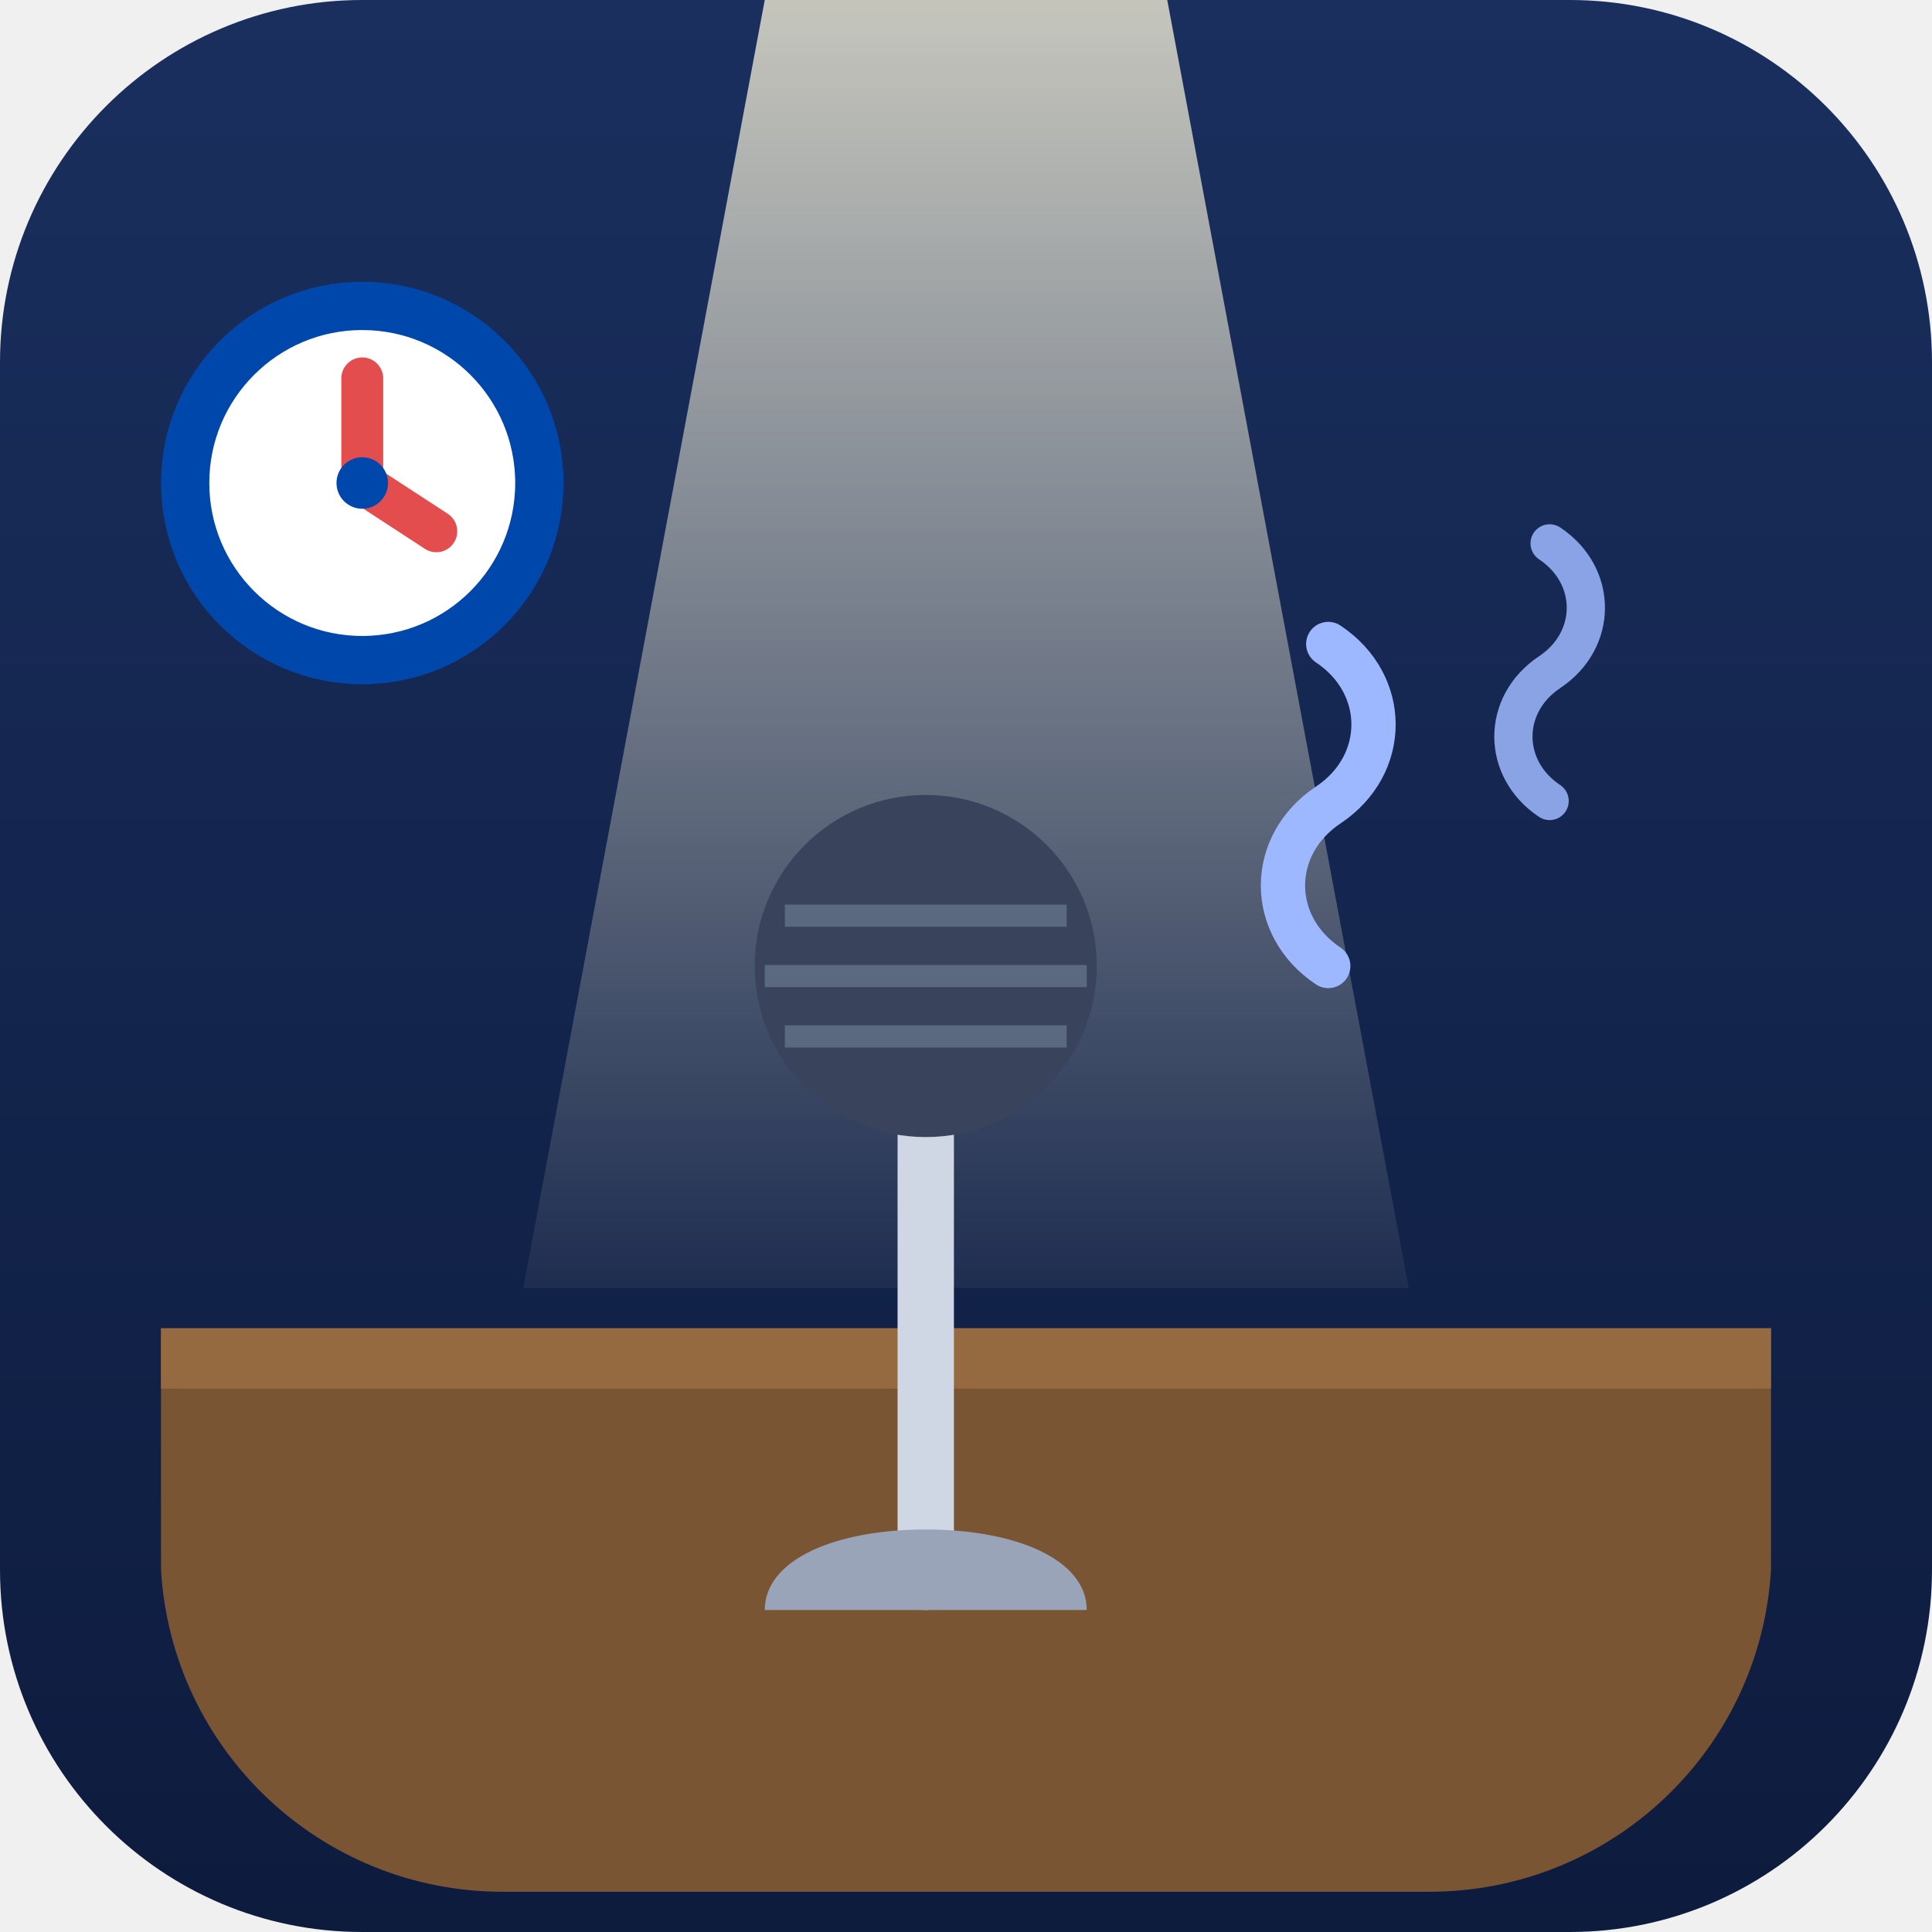
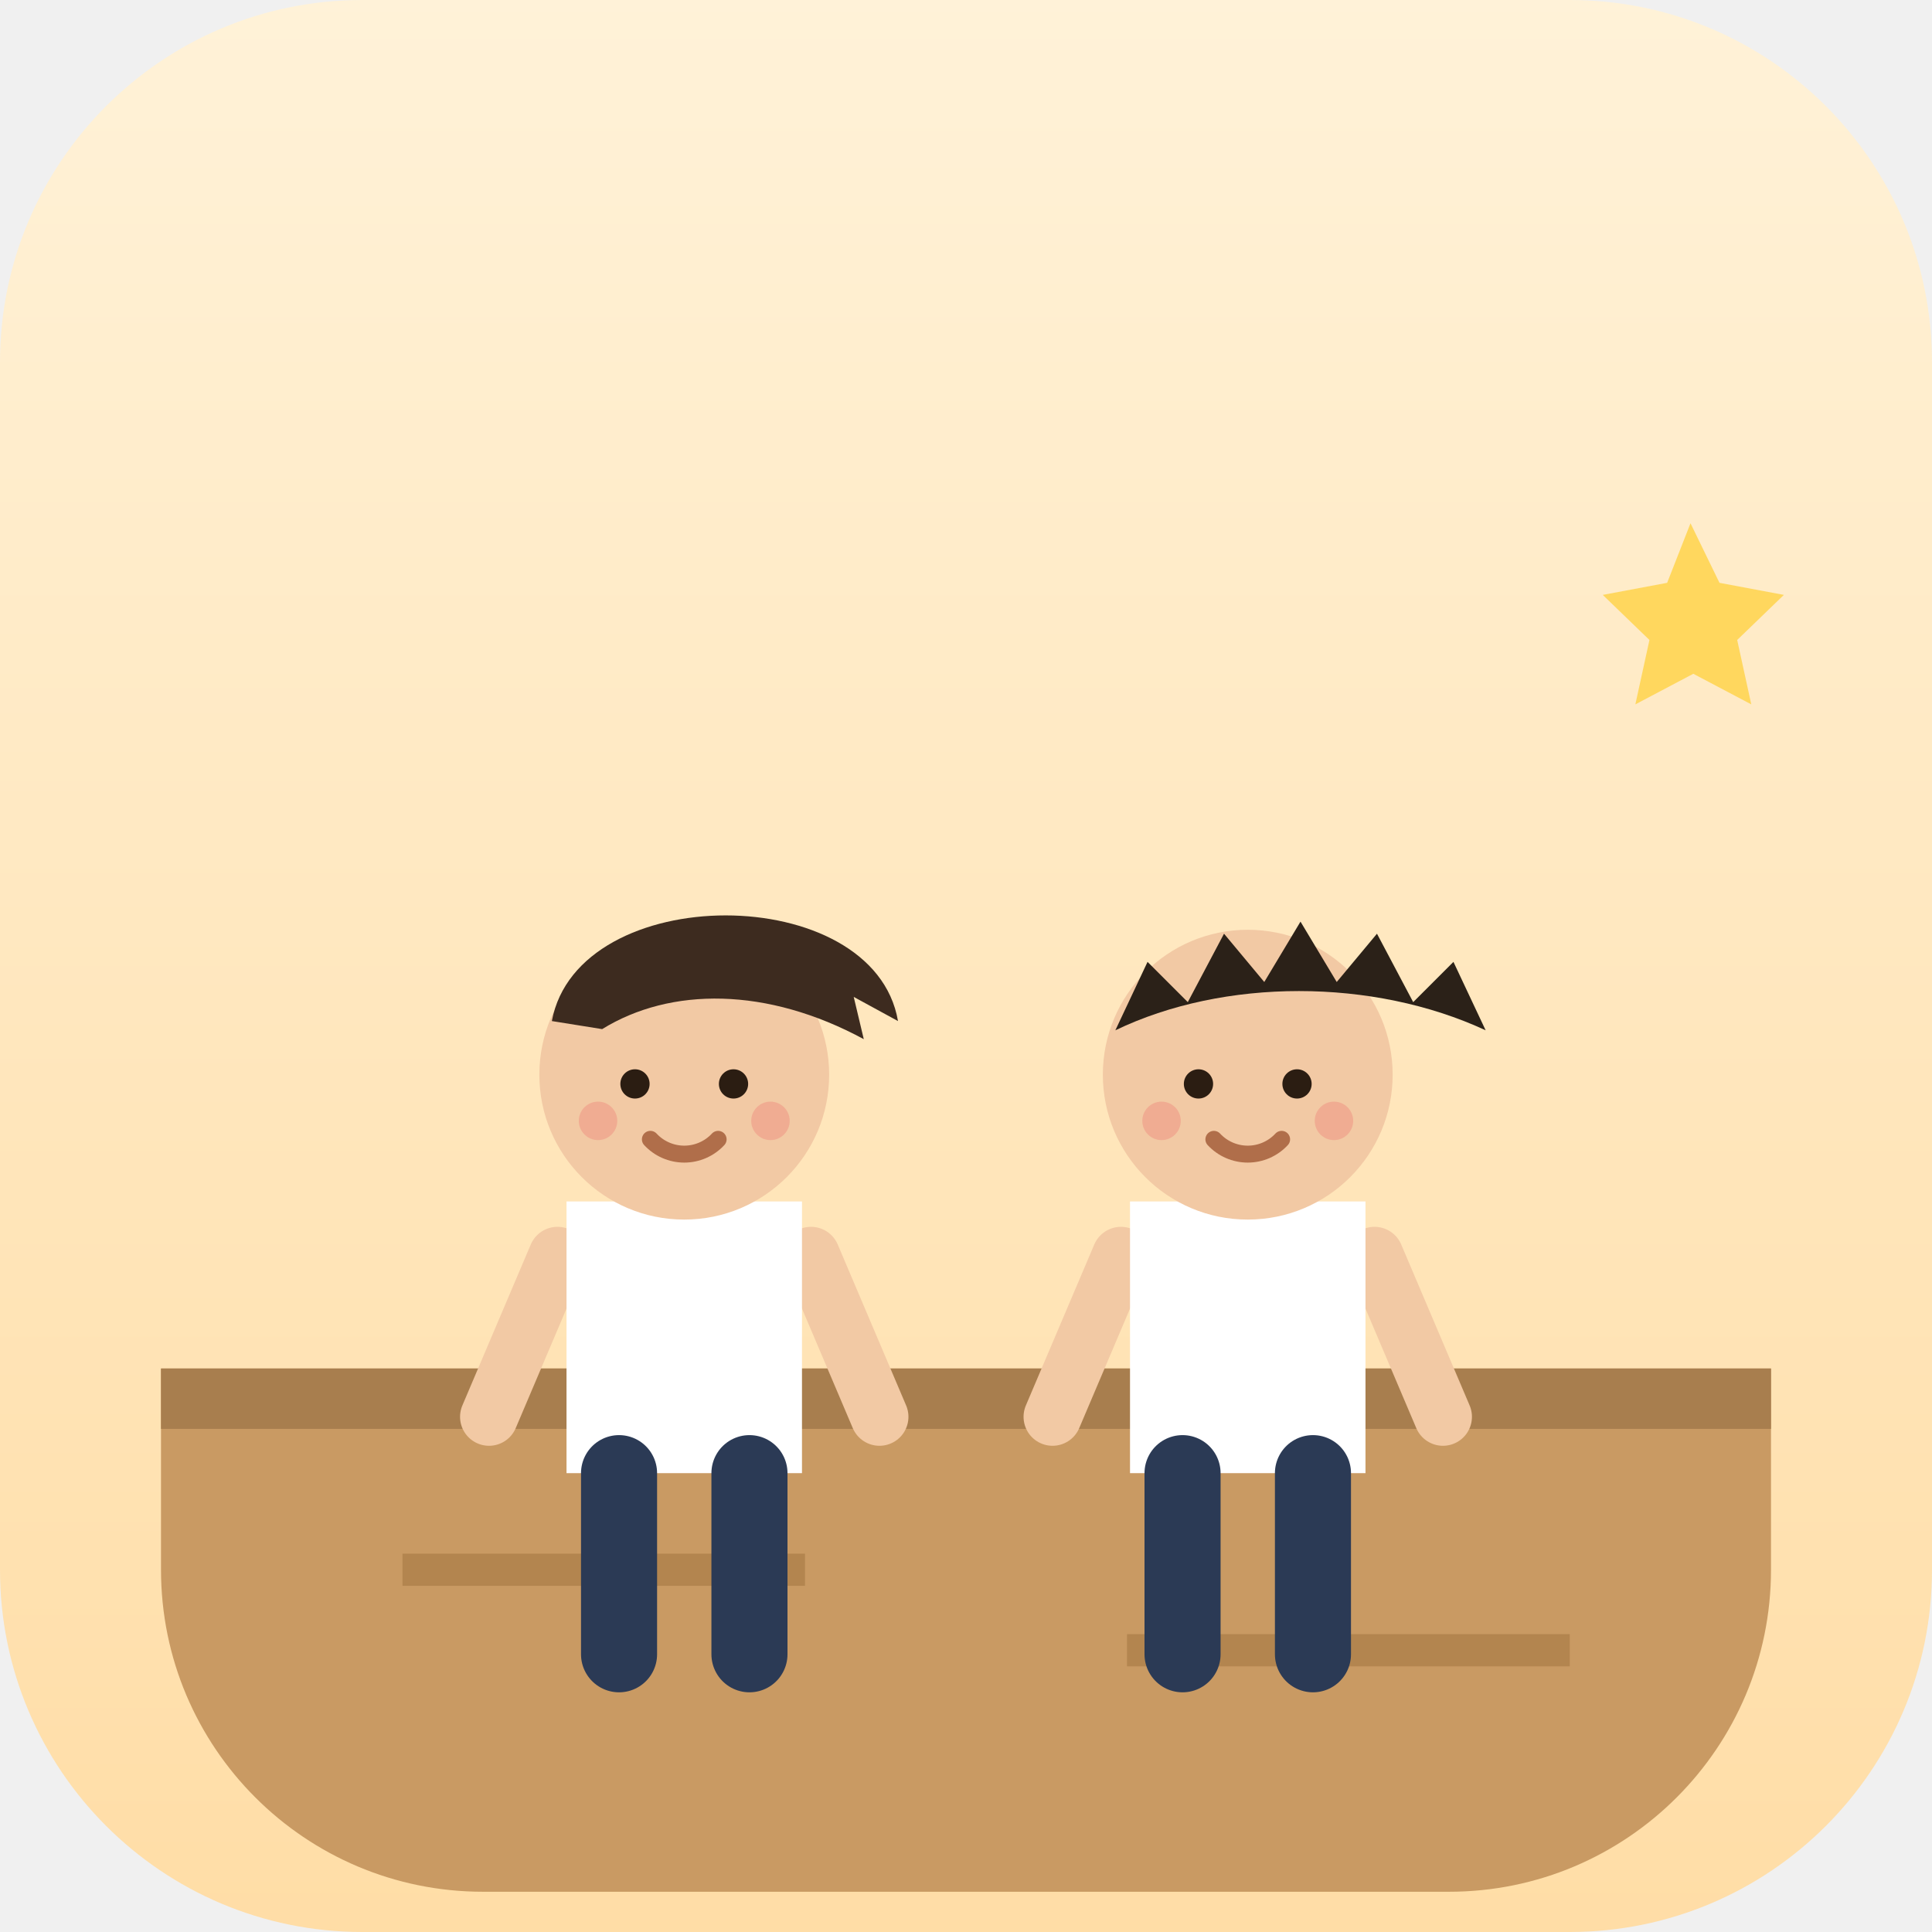
<svg xmlns="http://www.w3.org/2000/svg" width="96" height="96" viewBox="0 0 96 96">
  <defs>
    <linearGradient id="bg11" x1="0" y1="0" x2="0" y2="1">
-       <stop offset="0" stop-color="#1a2f5e" />
-       <stop offset="1" stop-color="#0d1b3d" />
-     </linearGradient>
-     <linearGradient id="bg11s" x1="0" y1="0" x2="0" y2="1">
-       <stop offset="0" stop-color="#fff8dc" stop-opacity=".75" />
-       <stop offset="1" stop-color="#fff8dc" stop-opacity=".05" />
+       <stop offset="0" stop-color="#fff2d8" />
+       <stop offset="1" stop-color="#ffdda6" />
    </linearGradient>
  </defs>
  <rect width="96" height="96" rx="18" fill="url(#bg11)" />
-   <path d="M38 0h20l12 64h-44z" fill="url(#bg11s)" />
-   <path d="M8 66h80v12a17 17 0 0 1-17 16h-46a17 17 0 0 1-17-16z" fill="#7a5533" />
-   <path d="M8 66h80v3h-80z" fill="#956a41" />
+   <path d="M8 68h80v10a16 16 0 0 1-16 16h-48a16 16 0 0 1-16-16z" fill="#c99a63" />
+   <path d="M8 68h80v3h-80z" fill="#a87e4e" />
+   <path d="M20 78h20M56 82h22" stroke="#b3854f" stroke-width="1.6" />
  <g>
-     <rect x="44.6" y="54" width="2.8" height="26" rx="1.4" fill="#cfd6e4" />
-     <path d="M38 80c0-2.5 3.5-4 8-4s8 1.5 8 4z" fill="#9aa4b8" />
-     <circle cx="46" cy="48" r="8.5" fill="#39445c" />
-     <path d="M39 45.5h14M38 48.5h16M39 51.5h14" stroke="#5a6880" stroke-width="1.1" />
-   </g>
-   <g stroke-linecap="round">
-     <path d="M66 32c3 2 3 6 0 8s-3 6 0 8" stroke="#9db8ff" stroke-width="2.2" fill="none" />
-     <path d="M77 27c2.4 1.6 2.4 4.8 0 6.4s-2.4 4.8 0 6.4" stroke="#9db8ff" stroke-width="1.9" fill="none" opacity=".85" />
+     <path d="M27.7 62.4l-3.4 8M40.3 62.4l3.4 8" stroke="#f2c9a4" stroke-width="2.88" stroke-linecap="round" />
+     <path d="M28.15 59.7h11.7v13.5h-11.7z" fill="#fff" />
+     <path d="M30.76 73.2v9M37.24 73.2v9" stroke="#2b3a55" stroke-width="3.78" stroke-linecap="round" />
+     <circle cx="34" cy="53.4" r="7.2" fill="#f2c9a4" />
+     <path d="M27.421 50.736c1.3-7 16-7 17.2 0l-2.2-1.2.5 2.1c-4.8-2.6-9.6-2.6-13-.5z" fill="#3d2b1f" />
+     <circle cx="31.552" cy="53.859" r="0.727" fill="#2b1d12" />
+     <circle cx="36.448" cy="53.859" r="0.727" fill="#2b1d12" />
+     <path d="M32.317 56.613a2.295 2.295 0 0 0 3.366 0" stroke="#b06e4a" stroke-width="0.842" fill="none" stroke-linecap="round" />
+     <circle cx="29.716" cy="55.695" r="0.956" fill="#f0a08a" opacity=".7" />
+     <circle cx="38.284" cy="55.695" r="0.956" fill="#f0a08a" opacity=".7" />
  </g>
  <g>
-     <circle cx="18" cy="24" r="8.8" fill="#fff" stroke="#0047ab" stroke-width="2.4" />
-     <path d="M18 18.8v5.2l3.68 2.4" stroke="#e34d4d" stroke-width="2.08" fill="none" stroke-linecap="round" />
-     <circle cx="18" cy="24" r="1.28" fill="#0047ab" />
+     <path d="M55.7 62.4l-3.4 8M68.3 62.4l3.4 8" stroke="#f2c9a4" stroke-width="2.88" stroke-linecap="round" />
+     <path d="M56.15 59.7h11.7v13.5h-11.7z" fill="#fff" />
+     <path d="M58.76 73.2v9M65.24 73.2v9" stroke="#2b3a55" stroke-width="3.78" stroke-linecap="round" />
+     <circle cx="62" cy="53.4" r="7.2" fill="#f2c9a4" />
+     <path d="M55.421 51.195l1.6-3.4 2 2 1.8-3.4 2 2.4 1.8-3 1.8 3 2-2.4 1.8 3.4 2-2 1.6 3.4c-5.6-2.6-13-2.6-18.4 0z" fill="#2b2118" />
+     <circle cx="59.552" cy="53.859" r="0.727" fill="#2b1d12" />
+     <circle cx="64.448" cy="53.859" r="0.727" fill="#2b1d12" />
+     <path d="M60.317 56.613a2.295 2.295 0 0 0 3.366 0" stroke="#b06e4a" stroke-width="0.842" fill="none" stroke-linecap="round" />
+     <circle cx="57.716" cy="55.695" r="0.956" fill="#f0a08a" opacity=".7" />
+     <circle cx="66.284" cy="55.695" r="0.956" fill="#f0a08a" opacity=".7" />
  </g>
+   <path d="M84 26l1.44 2.96 3.2 .6-2.32 2.24 .7 3.2-2.88-1.52-2.88 1.52 .7-3.2-2.32-2.24 3.2-.6z" fill="#ffd75e" />
</svg>
